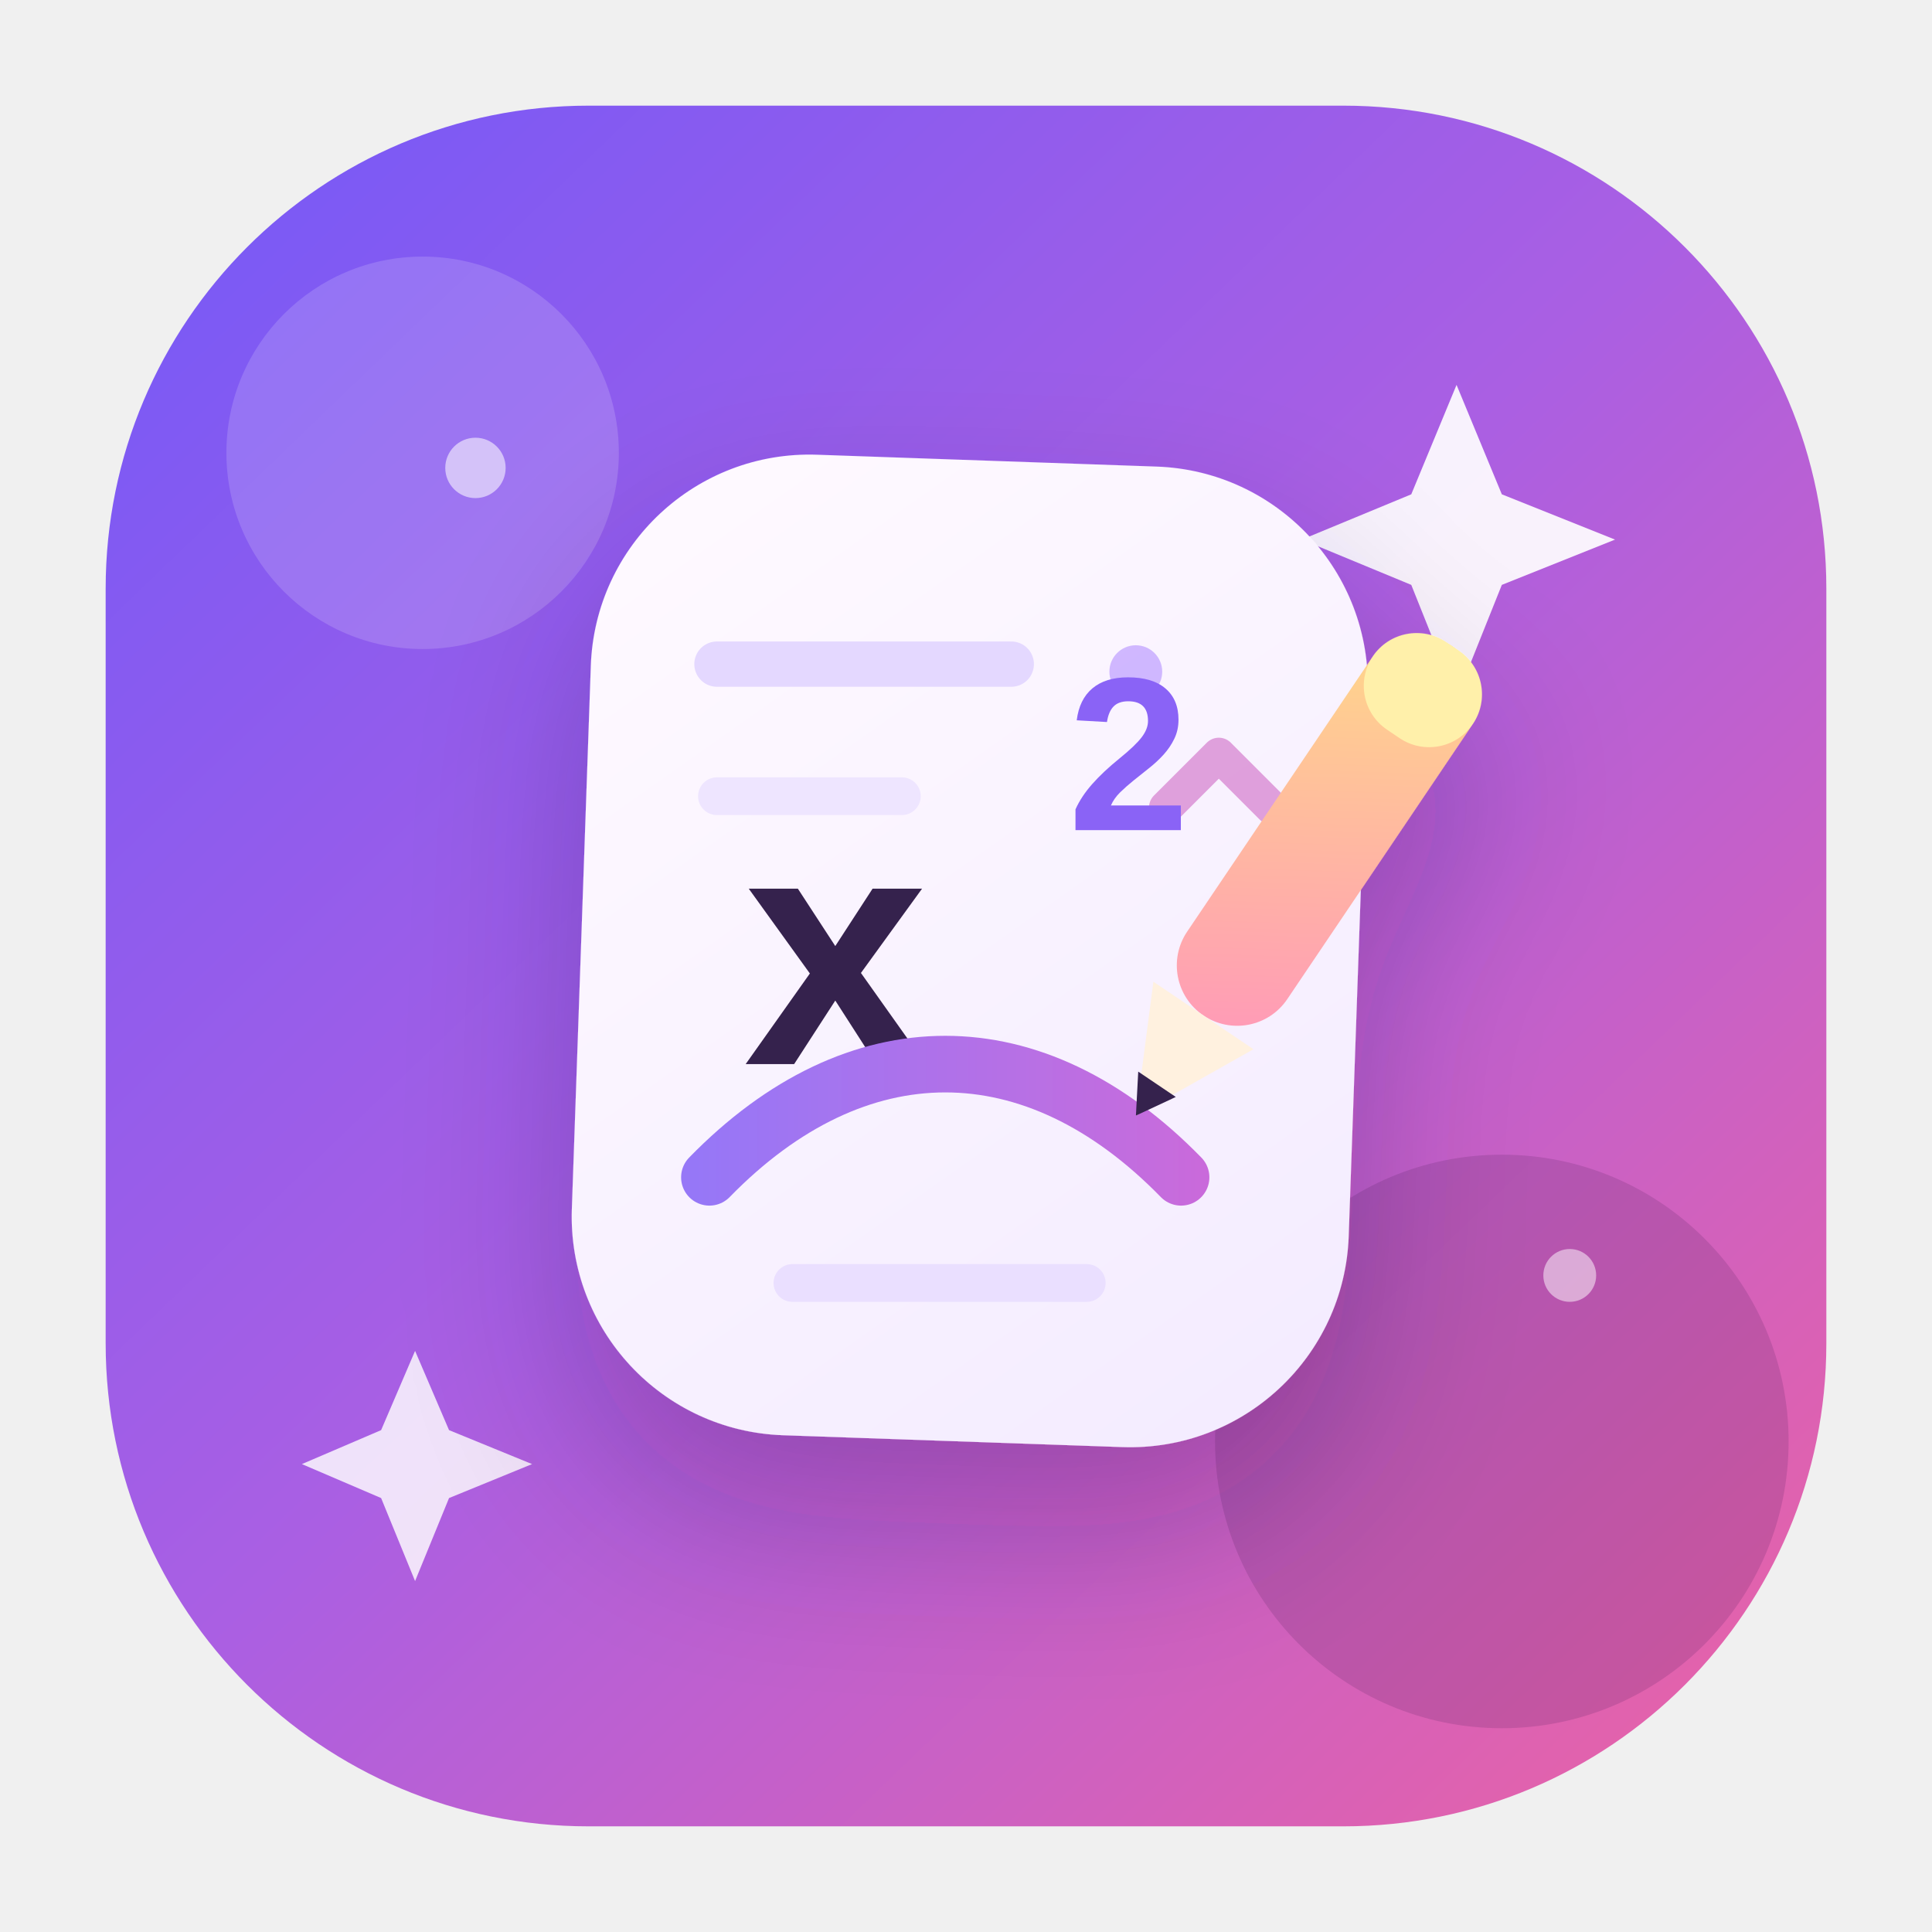
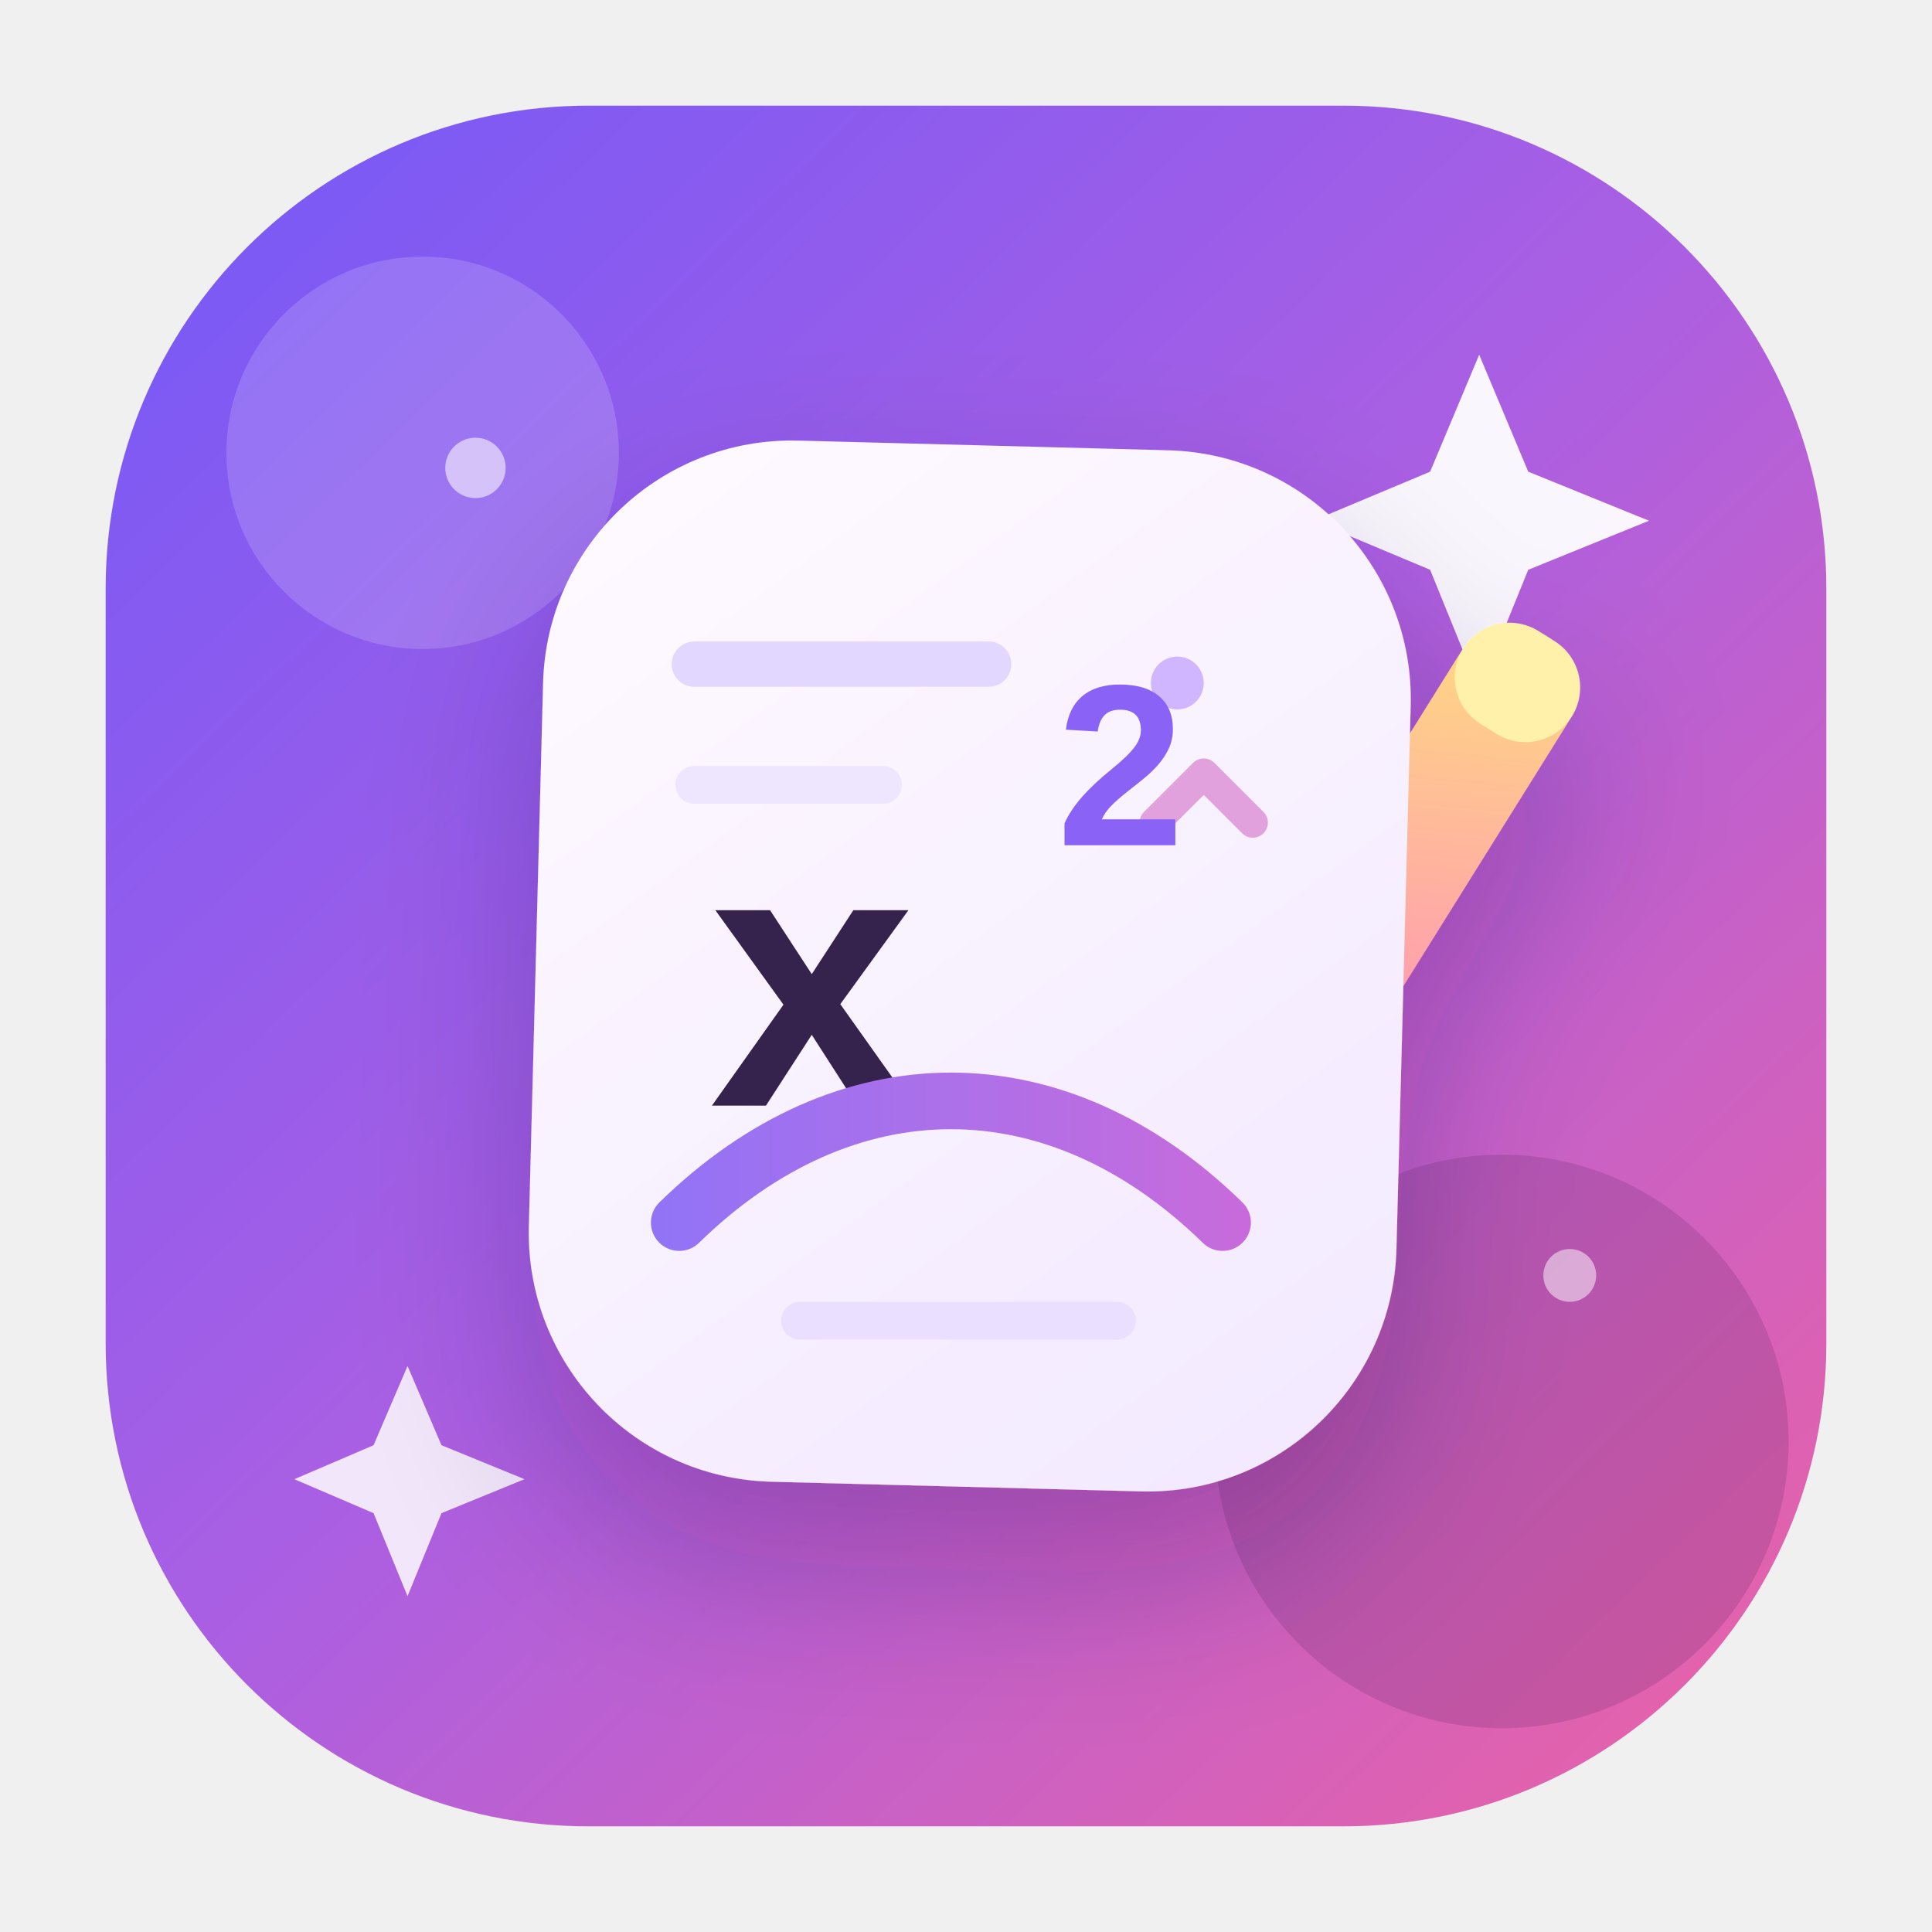
<svg xmlns="http://www.w3.org/2000/svg" viewBox="0 0 512 512" role="img" aria-label="Honors Algebra 2 Prep logo">
  <defs>
    <linearGradient id="tile" x1="52" y1="44" x2="460" y2="468" gradientUnits="userSpaceOnUse">
      <stop stop-color="#7859f6" />
      <stop offset=".48" stop-color="#aa5fe3" />
      <stop offset="1" stop-color="#e762a8" />
    </linearGradient>
-     <linearGradient id="card" x1="156" y1="128" x2="352" y2="386" gradientUnits="userSpaceOnUse">
+     <linearGradient id="card" x1="142" y1="118" x2="356" y2="394" gradientUnits="userSpaceOnUse">
      <stop stop-color="#fffaff" />
-       <stop offset="1" stop-color="#f3ebff" />
+       <stop offset="1" stop-color="#f2e9ff" />
    </linearGradient>
-     <linearGradient id="curve" x1="184" y1="302" x2="318" y2="302" gradientUnits="userSpaceOnUse">
-       <stop stop-color="#9677f7" />
+     <linearGradient id="curve" x1="174" y1="320" x2="334" y2="320" gradientUnits="userSpaceOnUse">
+       <stop stop-color="#9273f6" />
      <stop offset="1" stop-color="#c96bdb" />
    </linearGradient>
-     <linearGradient id="pencil" x1="320" y1="156" x2="384" y2="258" gradientUnits="userSpaceOnUse">
-       <stop stop-color="#ffe083" />
-       <stop offset="1" stop-color="#ff9cb6" />
+     <linearGradient id="pencil" x1="356" y1="152" x2="410" y2="260" gradientUnits="userSpaceOnUse">
+       <stop stop-color="#ffe17c" />
+       <stop offset="1" stop-color="#ff9ab2" />
    </linearGradient>
    <filter id="shadow" x="-25%" y="-25%" width="150%" height="160%">
      <feDropShadow dx="0" dy="22" stdDeviation="22" flood-color="#2c1248" flood-opacity=".24" />
    </filter>
  </defs>
  <rect x="28" y="28" width="456" height="456" rx="128" fill="url(#tile)" />
  <circle cx="112" cy="120" r="52" fill="#ffffff" opacity=".16" />
  <circle cx="398" cy="382" r="76" fill="#5c2362" opacity=".2" />
-   <path d="M386 102l12 29 30 12-30 12-12 30-12-30-29-12 29-12 12-29z" fill="#fff" opacity=".92" />
-   <path d="M110 358l9 21 22 9-22 9-9 22-9-22-21-9 21-9 9-21z" fill="#fff" opacity=".82" />
+   <path d="M392 94l13 31 32 13-32 13-13 32-13-32-31-13 31-13 13-31z" fill="#fff" opacity=".94" />
+   <path d="M108 362l9 21 22 9-22 9-9 22-9-22-21-9 21-9 9-21z" fill="#fff" opacity=".84" />
  <g filter="url(#shadow)">
-     <rect x="154" y="122" width="206" height="260" rx="58" fill="url(#card)" transform="rotate(2 257 252)" />
-     <path d="M190 176h78" stroke="#e4d8ff" stroke-width="12" stroke-linecap="round" />
-     <path d="M190 211h49" stroke="#eee5ff" stroke-width="10" stroke-linecap="round" />
-     <circle cx="301" cy="178" r="7" fill="#b997ff" opacity=".65" />
-     <path d="M309 214l14-14 14 14" fill="none" stroke="#d67fcf" stroke-width="9" stroke-linecap="round" stroke-linejoin="round" opacity=".72" />
-     <text x="197" y="282" fill="#34204d" font-family="Manrope, Arial, sans-serif" font-size="88" font-weight="900" letter-spacing="-7">x</text>
-     <text x="283" y="220" fill="#8a63f6" font-family="Manrope, Arial, sans-serif" font-size="58" font-weight="900">2</text>
-     <path d="M188 312c39-40 86-40 125 0" fill="none" stroke="url(#curve)" stroke-width="15" stroke-linecap="round" />
-     <path d="M210 340h78" stroke="#eadfff" stroke-width="10" stroke-linecap="round" />
-     <g transform="rotate(34 348 226)">
-       <rect x="332" y="160" width="32" height="118" rx="16" fill="url(#pencil)" />
-       <rect x="332" y="160" width="32" height="28" rx="14" fill="#fff0aa" />
-       <path d="M332 278h32l-16 32z" fill="#fff1df" />
-       <path d="M342 300h12l-6 10z" fill="#34204d" />
+     <g transform="rotate(32 374 224)">
+       <rect x="358" y="158" width="34" height="124" rx="17" fill="url(#pencil)" />
+       <rect x="358" y="158" width="34" height="29" rx="14.5" fill="#fff0aa" />
+       <path d="M358 282h34l-17 34z" fill="#fff1df" />
+       <path d="M368 304h14l-7 12z" fill="#34204d" />
    </g>
+     <rect x="142" y="118" width="230" height="276" rx="66" fill="url(#card)" transform="rotate(1.5 257 256)" />
+     <path d="M184 176h78" stroke="#e2d7ff" stroke-width="12" stroke-linecap="round" />
+     <path d="M184 208h50" stroke="#eee5ff" stroke-width="10" stroke-linecap="round" />
+     <circle cx="312" cy="181" r="7" fill="#b997ff" opacity=".66" />
+     <path d="M306 218l13-13 13 13" fill="none" stroke="#d67fcf" stroke-width="8" stroke-linecap="round" stroke-linejoin="round" opacity=".7" />
+     <text x="188" y="293" fill="#34204d" font-family="Manrope, Arial, sans-serif" font-size="98" font-weight="900" letter-spacing="-7">x</text>
+     <text x="280" y="224" fill="#8a63f6" font-family="Manrope, Arial, sans-serif" font-size="61" font-weight="900">2</text>
+     <path d="M180 324c44-43 100-43 144 0" fill="none" stroke="url(#curve)" stroke-width="15" stroke-linecap="round" />
+     <path d="M212 350h84" stroke="#eadfff" stroke-width="10" stroke-linecap="round" />
  </g>
  <circle cx="126" cy="124" r="8" fill="#fff" opacity=".56" />
  <circle cx="416" cy="338" r="7" fill="#fff" opacity=".5" />
</svg>
